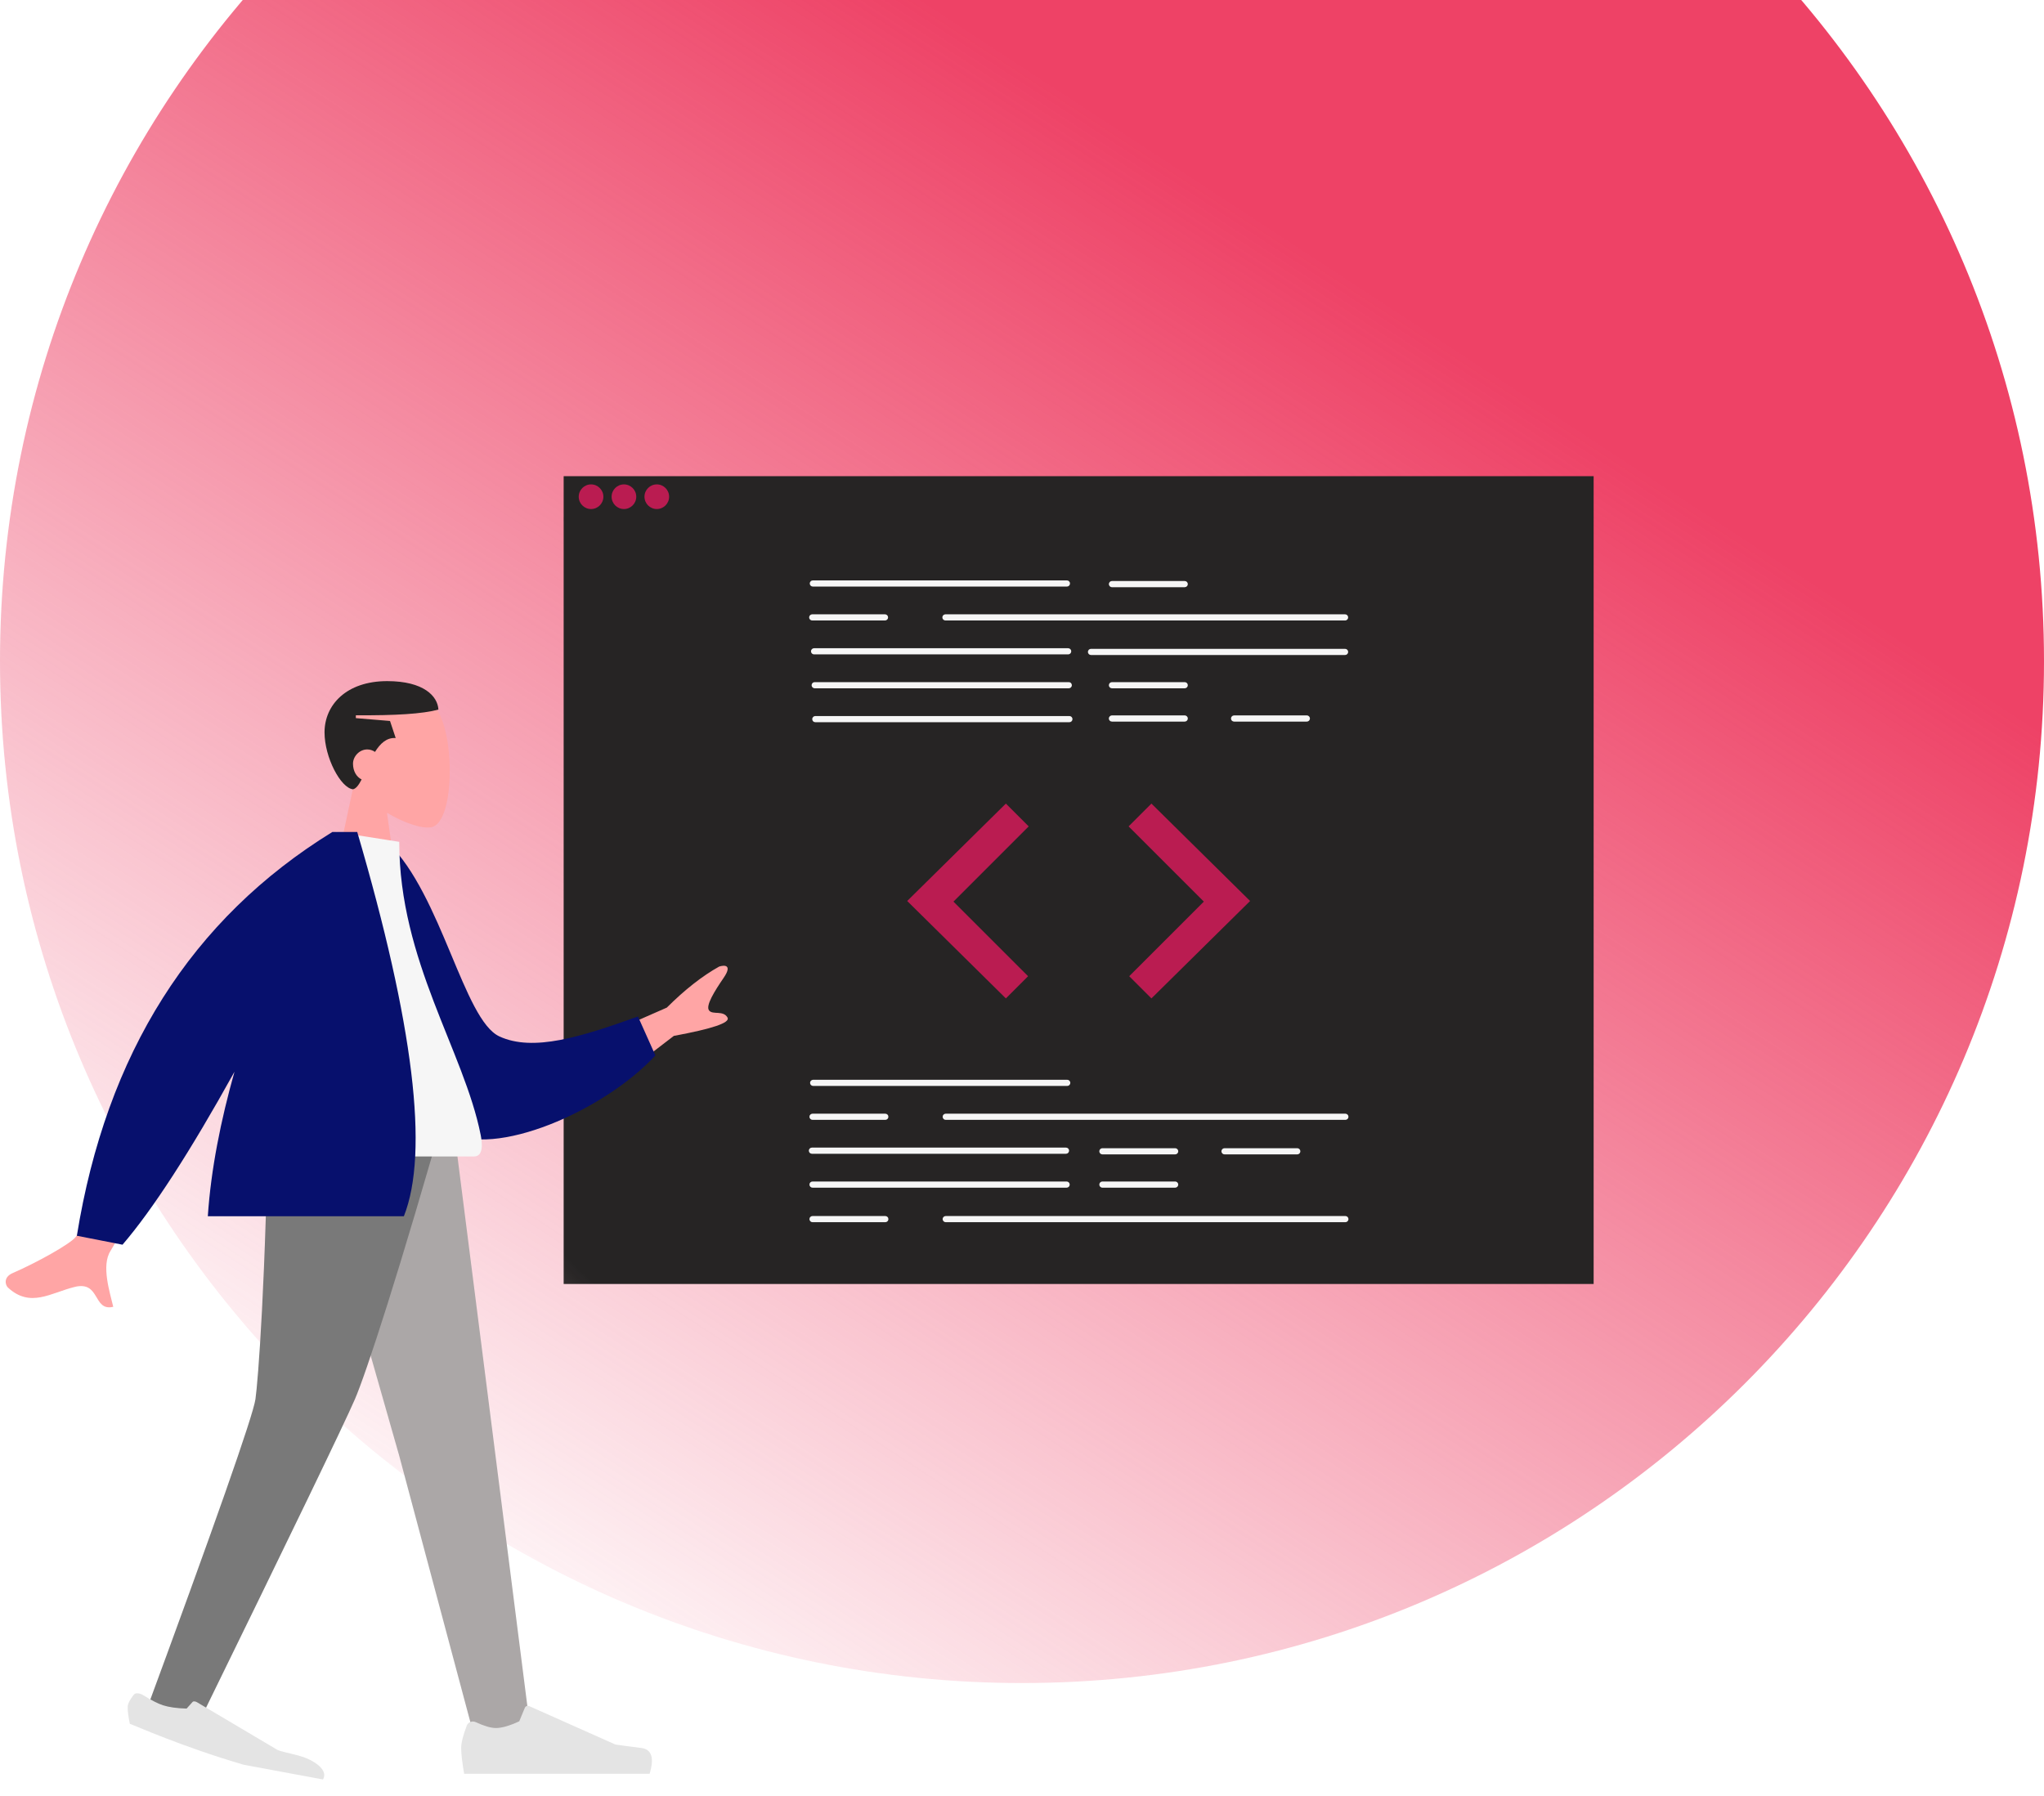
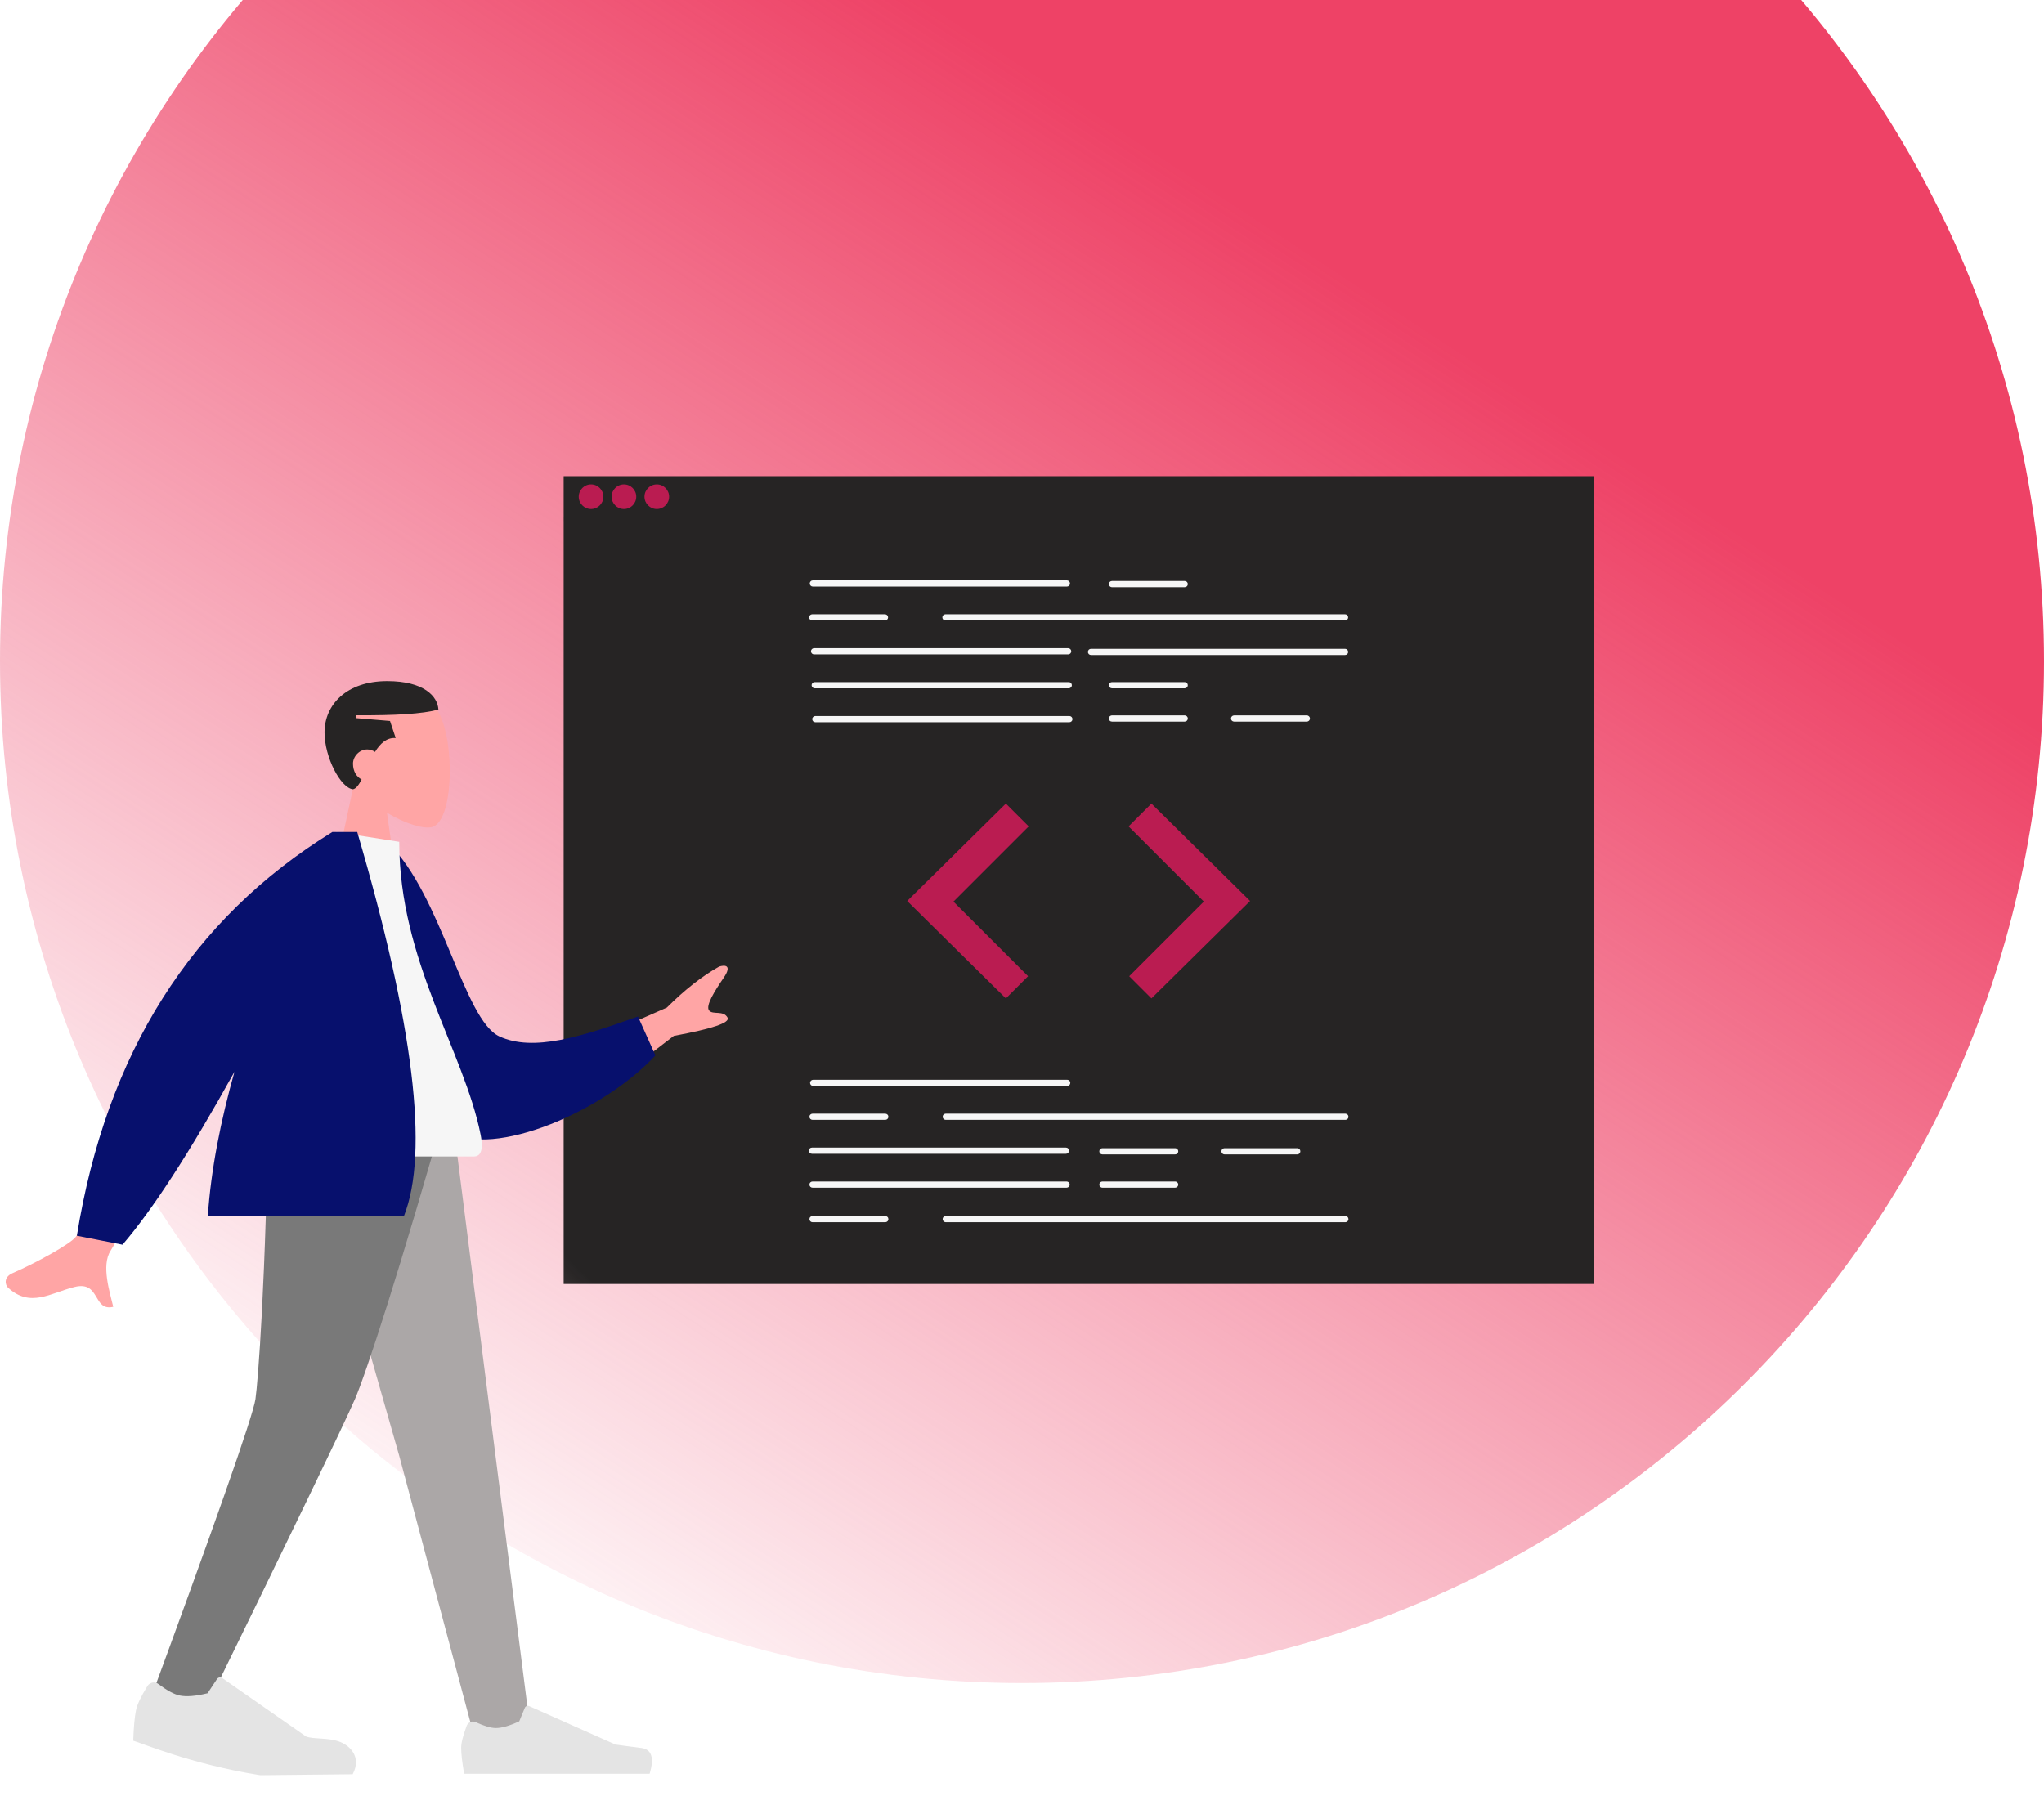
<svg xmlns="http://www.w3.org/2000/svg" width="272" height="239" viewBox="0 0 272 239" fill="none">
  <circle cx="136" cy="88" r="136" fill="url(#paint0_linear)" />
  <mask id="mask0" mask-type="alpha" maskUnits="userSpaceOnUse" x="0" y="-48" width="272" height="272">
    <circle cx="136" cy="88" r="136" fill="url(#paint1_radial)" />
  </mask>
  <g mask="url(#mask0)">
    <path d="M212.069 63.376H75.008V170.888H212.069V63.376Z" fill="#262424" />
    <path d="M141.979 78.069H108.167C108.113 78.069 108.059 78.058 108.009 78.038C107.959 78.017 107.914 77.987 107.876 77.949C107.838 77.911 107.807 77.865 107.787 77.816C107.766 77.766 107.755 77.712 107.755 77.658C107.755 77.604 107.766 77.551 107.787 77.501C107.807 77.451 107.838 77.406 107.876 77.368C107.914 77.33 107.959 77.299 108.009 77.279C108.059 77.258 108.113 77.248 108.167 77.248H141.979C142.088 77.248 142.192 77.292 142.269 77.368C142.346 77.445 142.389 77.55 142.389 77.658C142.389 77.767 142.346 77.871 142.269 77.948C142.192 78.025 142.088 78.068 141.979 78.069Z" fill="#F6F6F6" />
    <path d="M178.993 82.581H125.811C125.703 82.581 125.598 82.538 125.521 82.461C125.444 82.384 125.401 82.28 125.401 82.171C125.401 82.062 125.444 81.958 125.521 81.881C125.598 81.804 125.703 81.761 125.811 81.761H178.993C179.046 81.761 179.1 81.772 179.15 81.792C179.199 81.813 179.245 81.843 179.283 81.881C179.321 81.919 179.351 81.964 179.372 82.014C179.392 82.064 179.403 82.117 179.403 82.171C179.403 82.225 179.392 82.278 179.372 82.328C179.351 82.378 179.321 82.423 179.283 82.461C179.245 82.499 179.199 82.53 179.15 82.55C179.1 82.571 179.046 82.581 178.993 82.581Z" fill="#F6F6F6" />
    <path d="M142.143 87.094H108.331C108.222 87.094 108.117 87.051 108.04 86.974C107.964 86.897 107.92 86.793 107.92 86.684C107.92 86.575 107.964 86.471 108.04 86.394C108.117 86.317 108.222 86.274 108.331 86.274H142.143C142.252 86.274 142.356 86.317 142.433 86.394C142.51 86.471 142.554 86.575 142.554 86.684C142.554 86.793 142.51 86.897 142.433 86.974C142.356 87.051 142.252 87.094 142.143 87.094Z" fill="#F6F6F6" />
    <path d="M178.993 87.176H145.18C145.071 87.176 144.967 87.133 144.89 87.056C144.813 86.979 144.77 86.875 144.77 86.766C144.77 86.657 144.813 86.553 144.89 86.476C144.967 86.399 145.071 86.356 145.18 86.356H178.993C179.101 86.356 179.206 86.399 179.283 86.476C179.36 86.553 179.403 86.657 179.403 86.766C179.403 86.875 179.36 86.979 179.283 87.056C179.206 87.133 179.101 87.176 178.993 87.176Z" fill="#F6F6F6" />
    <path d="M142.225 91.607H108.413C108.304 91.607 108.199 91.564 108.123 91.487C108.046 91.41 108.002 91.306 108.002 91.197C108.002 91.088 108.046 90.984 108.123 90.907C108.199 90.83 108.304 90.787 108.413 90.787H142.225C142.334 90.787 142.439 90.83 142.515 90.907C142.592 90.984 142.636 91.088 142.636 91.197C142.636 91.306 142.592 91.41 142.515 91.487C142.439 91.564 142.334 91.607 142.225 91.607Z" fill="#F6F6F6" />
    <path d="M142.307 96.12H108.495C108.386 96.12 108.281 96.077 108.205 96C108.128 95.923 108.084 95.819 108.084 95.71C108.084 95.601 108.128 95.497 108.205 95.42C108.281 95.343 108.386 95.299 108.495 95.299H142.307C142.416 95.299 142.521 95.343 142.598 95.42C142.674 95.497 142.718 95.601 142.718 95.71C142.718 95.819 142.674 95.923 142.598 96C142.521 96.077 142.416 96.12 142.307 96.12Z" fill="#F6F6F6" />
    <path d="M157.654 78.151H147.97C147.861 78.151 147.757 78.107 147.68 78.03C147.603 77.954 147.56 77.849 147.56 77.74C147.56 77.632 147.603 77.527 147.68 77.45C147.757 77.373 147.861 77.33 147.97 77.33H157.654C157.763 77.33 157.868 77.373 157.945 77.45C158.022 77.527 158.065 77.632 158.065 77.74C158.065 77.849 158.022 77.954 157.945 78.03C157.868 78.107 157.763 78.151 157.654 78.151Z" fill="#F6F6F6" />
    <path d="M157.654 91.607H147.97C147.861 91.607 147.757 91.564 147.68 91.487C147.603 91.41 147.56 91.306 147.56 91.197C147.56 91.088 147.603 90.984 147.68 90.907C147.757 90.83 147.861 90.787 147.97 90.787H157.654C157.763 90.787 157.868 90.83 157.945 90.907C158.022 90.984 158.065 91.088 158.065 91.197C158.065 91.306 158.022 91.41 157.945 91.487C157.868 91.564 157.763 91.607 157.654 91.607Z" fill="#F6F6F6" />
    <path d="M157.654 96.038H147.97C147.916 96.038 147.863 96.028 147.813 96.007C147.763 95.987 147.718 95.956 147.679 95.918C147.641 95.88 147.611 95.835 147.59 95.785C147.569 95.735 147.559 95.682 147.559 95.628C147.559 95.574 147.569 95.52 147.59 95.471C147.611 95.421 147.641 95.375 147.679 95.337C147.718 95.299 147.763 95.269 147.813 95.249C147.863 95.228 147.916 95.217 147.97 95.218H157.654C157.708 95.217 157.762 95.228 157.812 95.249C157.861 95.269 157.907 95.299 157.945 95.337C157.983 95.375 158.013 95.421 158.034 95.471C158.055 95.52 158.065 95.574 158.065 95.628C158.065 95.682 158.055 95.735 158.034 95.785C158.013 95.835 157.983 95.88 157.945 95.918C157.907 95.956 157.861 95.987 157.812 96.007C157.762 96.028 157.708 96.038 157.654 96.038Z" fill="#F6F6F6" />
    <path d="M173.904 96.038H164.22C164.111 96.038 164.007 95.994 163.93 95.918C163.854 95.841 163.811 95.736 163.811 95.628C163.811 95.519 163.854 95.415 163.93 95.338C164.007 95.261 164.111 95.218 164.22 95.218H173.904C173.958 95.217 174.012 95.228 174.062 95.249C174.111 95.269 174.157 95.299 174.195 95.337C174.233 95.375 174.263 95.421 174.284 95.471C174.305 95.52 174.315 95.574 174.315 95.628C174.315 95.682 174.305 95.735 174.284 95.785C174.263 95.835 174.233 95.88 174.195 95.918C174.157 95.956 174.111 95.987 174.062 96.007C174.012 96.028 173.958 96.038 173.904 96.038Z" fill="#F6F6F6" />
    <path d="M117.769 82.581H108.084C107.976 82.581 107.871 82.538 107.794 82.461C107.717 82.384 107.674 82.28 107.674 82.171C107.674 82.062 107.717 81.958 107.794 81.881C107.871 81.804 107.976 81.761 108.084 81.761H117.769C117.877 81.761 117.982 81.804 118.059 81.881C118.136 81.958 118.179 82.062 118.179 82.171C118.179 82.28 118.136 82.384 118.059 82.461C117.982 82.538 117.877 82.581 117.769 82.581Z" fill="#F6F6F6" />
    <path d="M142.02 144.531H108.207C108.099 144.531 107.994 144.488 107.917 144.411C107.84 144.334 107.797 144.23 107.797 144.121C107.797 144.012 107.84 143.908 107.917 143.831C107.994 143.754 108.099 143.71 108.207 143.71H142.02C142.129 143.71 142.233 143.754 142.31 143.831C142.387 143.908 142.43 144.012 142.43 144.121C142.43 144.23 142.387 144.334 142.31 144.411C142.233 144.488 142.129 144.531 142.02 144.531Z" fill="#F6F6F6" />
    <path d="M141.856 153.557H108.043C107.935 153.557 107.83 153.513 107.753 153.437C107.676 153.36 107.633 153.255 107.633 153.146C107.633 153.038 107.676 152.933 107.753 152.856C107.83 152.779 107.935 152.736 108.043 152.736H141.856C141.965 152.736 142.069 152.779 142.146 152.856C142.223 152.933 142.266 153.038 142.266 153.146C142.266 153.255 142.223 153.36 142.146 153.437C142.069 153.513 141.965 153.557 141.856 153.557Z" fill="#F6F6F6" />
    <path d="M141.938 158.07H108.125C108.071 158.07 108.018 158.059 107.968 158.039C107.918 158.018 107.873 157.988 107.835 157.95C107.797 157.912 107.766 157.866 107.746 157.817C107.725 157.767 107.714 157.713 107.714 157.659C107.714 157.605 107.725 157.552 107.746 157.502C107.766 157.452 107.797 157.407 107.835 157.369C107.873 157.331 107.918 157.301 107.968 157.28C108.018 157.26 108.071 157.249 108.125 157.249H141.938C141.992 157.249 142.046 157.26 142.095 157.28C142.145 157.301 142.191 157.331 142.229 157.369C142.267 157.407 142.297 157.452 142.318 157.502C142.339 157.552 142.349 157.605 142.349 157.659C142.349 157.713 142.339 157.767 142.318 157.817C142.297 157.866 142.267 157.912 142.229 157.95C142.191 157.988 142.145 158.018 142.095 158.039C142.046 158.059 141.992 158.07 141.938 158.07Z" fill="#F6F6F6" />
    <path d="M156.382 153.639H146.698C146.589 153.639 146.485 153.596 146.408 153.519C146.331 153.442 146.288 153.337 146.288 153.229C146.288 153.12 146.331 153.015 146.408 152.938C146.485 152.861 146.589 152.818 146.698 152.818H156.382C156.491 152.818 156.595 152.861 156.672 152.938C156.749 153.015 156.793 153.12 156.793 153.229C156.793 153.337 156.749 153.442 156.672 153.519C156.595 153.596 156.491 153.639 156.382 153.639Z" fill="#F6F6F6" />
    <path d="M156.382 158.07H146.698C146.589 158.07 146.485 158.026 146.408 157.949C146.331 157.873 146.288 157.768 146.288 157.659C146.288 157.551 146.331 157.446 146.408 157.369C146.485 157.292 146.589 157.249 146.698 157.249H156.382C156.491 157.249 156.595 157.292 156.672 157.369C156.749 157.446 156.793 157.551 156.793 157.659C156.793 157.768 156.749 157.873 156.672 157.949C156.595 158.026 156.491 158.07 156.382 158.07Z" fill="#F6F6F6" />
    <path d="M172.632 153.639H162.948C162.839 153.639 162.735 153.596 162.658 153.519C162.581 153.442 162.537 153.337 162.537 153.229C162.537 153.12 162.581 153.015 162.658 152.938C162.735 152.861 162.839 152.818 162.948 152.818H172.632C172.741 152.818 172.845 152.861 172.922 152.938C172.999 153.015 173.042 153.12 173.042 153.229C173.042 153.337 172.999 153.442 172.922 153.519C172.845 153.596 172.741 153.639 172.632 153.639Z" fill="#F6F6F6" />
    <path d="M179.034 149.044H125.852C125.744 149.044 125.639 149.001 125.562 148.924C125.485 148.847 125.442 148.742 125.442 148.634C125.442 148.525 125.485 148.42 125.562 148.344C125.639 148.267 125.744 148.223 125.852 148.223H179.034C179.142 148.223 179.247 148.267 179.324 148.344C179.401 148.42 179.444 148.525 179.444 148.634C179.444 148.742 179.401 148.847 179.324 148.924C179.247 149.001 179.142 149.044 179.034 149.044Z" fill="#F6F6F6" />
    <path d="M117.81 149.044H108.125C108.017 149.044 107.912 149.001 107.835 148.924C107.758 148.847 107.715 148.742 107.715 148.634C107.715 148.525 107.758 148.42 107.835 148.344C107.912 148.267 108.017 148.223 108.125 148.223H117.81C117.918 148.223 118.023 148.267 118.1 148.344C118.177 148.42 118.22 148.525 118.22 148.634C118.22 148.742 118.177 148.847 118.1 148.924C118.023 149.001 117.918 149.044 117.81 149.044Z" fill="#F6F6F6" />
    <path d="M179.034 162.665H125.852C125.799 162.665 125.745 162.654 125.695 162.634C125.645 162.613 125.6 162.583 125.562 162.545C125.524 162.507 125.493 162.461 125.473 162.411C125.452 162.362 125.441 162.308 125.441 162.254C125.441 162.2 125.452 162.147 125.473 162.097C125.493 162.047 125.524 162.002 125.562 161.964C125.6 161.926 125.645 161.896 125.695 161.875C125.745 161.854 125.799 161.844 125.852 161.844H179.034C179.142 161.844 179.247 161.887 179.324 161.964C179.401 162.041 179.444 162.145 179.444 162.254C179.444 162.363 179.401 162.467 179.324 162.544C179.247 162.621 179.142 162.665 179.034 162.665Z" fill="#F6F6F6" />
    <path d="M117.81 162.665H108.125C108.071 162.665 108.018 162.654 107.968 162.634C107.918 162.613 107.873 162.583 107.835 162.545C107.797 162.507 107.766 162.461 107.746 162.411C107.725 162.362 107.714 162.308 107.714 162.254C107.714 162.2 107.725 162.147 107.746 162.097C107.766 162.047 107.797 162.002 107.835 161.964C107.873 161.926 107.918 161.896 107.968 161.875C108.018 161.854 108.071 161.844 108.125 161.844H117.81C117.864 161.844 117.917 161.854 117.967 161.875C118.017 161.896 118.062 161.926 118.1 161.964C118.139 162.002 118.169 162.047 118.19 162.097C118.21 162.147 118.221 162.2 118.221 162.254C118.221 162.308 118.21 162.362 118.19 162.411C118.169 162.461 118.139 162.507 118.1 162.545C118.062 162.583 118.017 162.613 117.967 162.634C117.917 162.654 117.864 162.665 117.81 162.665Z" fill="#F6F6F6" />
    <path d="M133.854 106.951L120.723 119.915L133.854 132.88L136.809 129.926L126.878 119.997L136.891 109.987L133.854 106.951Z" fill="#BA1C51" />
    <path d="M153.223 106.951L166.354 119.915L153.223 132.88L150.268 129.926L160.199 119.997L150.186 109.987L153.223 106.951Z" fill="#BA1C51" />
    <path d="M78.653 67.749C79.559 67.749 80.294 67.015 80.294 66.109C80.294 65.204 79.559 64.469 78.653 64.469C77.748 64.469 77.013 65.204 77.013 66.109C77.013 67.015 77.748 67.749 78.653 67.749Z" fill="#BA1C51" />
    <path d="M83.028 67.749C83.934 67.749 84.668 67.015 84.668 66.109C84.668 65.204 83.934 64.469 83.028 64.469C82.122 64.469 81.388 65.204 81.388 66.109C81.388 67.015 82.122 67.749 83.028 67.749Z" fill="#BA1C51" />
    <path d="M87.402 67.749C88.308 67.749 89.042 67.015 89.042 66.109C89.042 65.204 88.308 64.469 87.402 64.469C86.496 64.469 85.762 65.204 85.762 66.109C85.762 67.015 86.496 67.749 87.402 67.749Z" fill="#BA1C51" />
    <path opacity="0.1" d="M212.069 68.843H75.008V69.389H212.069V68.843Z" fill="#262424" />
  </g>
  <path fill-rule="evenodd" clip-rule="evenodd" d="M39.398 145.582L53.133 193.78L63.075 231.008L70.462 229.304L59.814 145.582H39.398Z" fill="#ABA7A7" />
-   <path fill-rule="evenodd" clip-rule="evenodd" d="M35.725 145.582C35.408 170.424 34.324 183.973 33.991 186.23C33.657 188.487 28.614 202.845 18.861 229.304H26.432C38.849 203.921 45.78 189.563 47.226 186.23C48.672 182.897 53.134 169.348 59.855 145.582H35.725Z" fill="#797979" />
-   <path fill-rule="evenodd" clip-rule="evenodd" d="M17.826 225.525C17.294 226.189 17.017 226.724 16.996 227.132C16.97 227.627 17.064 228.393 17.277 229.428C17.92 229.635 24.271 232.499 32.447 234.877L42.974 236.833C43.684 235.707 42.114 234.544 40.739 233.994C39.364 233.443 37.837 233.283 36.928 232.903L26.217 226.555C26 226.422 25.738 226.401 25.633 226.508C25.631 226.51 25.629 226.512 25.628 226.514L24.832 227.4C23.535 227.363 22.487 227.217 21.688 226.959C21.039 226.751 20.151 226.297 19.025 225.599C18.593 225.332 18.067 225.286 17.852 225.497C17.842 225.506 17.834 225.516 17.826 225.525Z" fill="#E4E4E4" />
-   <path fill-rule="evenodd" clip-rule="evenodd" d="M62.105 229.687C61.615 230.994 61.37 231.972 61.37 232.621C61.37 233.41 61.502 234.561 61.765 236.075C62.68 236.075 70.908 236.075 86.447 236.075C87.088 233.955 86.718 232.81 85.336 232.641C83.954 232.472 82.806 232.319 81.892 232.183L70.42 227.069C70.2 226.97 69.941 227.069 69.843 227.29C69.841 227.294 69.839 227.298 69.838 227.302L69.1 229.09C67.821 229.687 66.781 229.986 65.981 229.986C65.332 229.986 64.434 229.723 63.289 229.198L63.289 229.198C62.85 228.997 62.33 229.19 62.129 229.629C62.12 229.648 62.112 229.667 62.105 229.687Z" fill="#E4E4E4" />
+   <path fill-rule="evenodd" clip-rule="evenodd" d="M35.725 145.582C35.407 170.424 34.324 183.973 33.991 186.23C33.657 188.487 28.614 202.845 18.86 229.304H26.432C38.849 203.921 45.78 189.563 47.226 186.23C48.672 182.897 53.134 169.348 59.855 145.582H35.725Z" fill="#797979" />
+   <path fill-rule="evenodd" clip-rule="evenodd" d="M19.615 224.404C18.757 225.793 18.251 226.861 18.099 227.608C17.913 228.516 17.79 229.872 17.729 231.677C18.453 231.828 25.349 234.807 34.634 236.266L46.932 236.139C48.152 233.849 46.588 232.287 45.074 231.768C43.559 231.249 41.737 231.491 40.741 231.12L29.582 223.341C29.357 223.176 29.043 223.229 28.88 223.46C28.878 223.464 28.875 223.468 28.872 223.472L27.622 225.358C26.043 225.745 24.804 225.845 23.904 225.657C23.173 225.504 22.226 224.992 21.062 224.119C20.615 223.784 19.985 223.884 19.655 224.343C19.641 224.363 19.628 224.383 19.615 224.404Z" fill="#E4E4E4" />
+   <path fill-rule="evenodd" clip-rule="evenodd" d="M62.105 229.687C61.615 230.994 61.37 231.972 61.37 232.621C61.37 233.41 61.502 234.561 61.765 236.075C62.68 236.075 70.908 236.075 86.447 236.075C87.088 233.955 86.718 232.81 85.336 232.641C83.954 232.472 82.806 232.319 81.892 232.183L70.42 227.069C70.2 226.97 69.941 227.069 69.842 227.29C69.841 227.294 69.839 227.298 69.837 227.302L69.1 229.09C67.821 229.687 66.781 229.986 65.981 229.986C65.332 229.986 64.434 229.723 63.289 229.198L63.289 229.198C62.85 228.997 62.33 229.19 62.129 229.629C62.12 229.648 62.112 229.667 62.105 229.687Z" fill="#E4E4E4" />
  <path fill-rule="evenodd" clip-rule="evenodd" d="M47.074 104.475C45.329 102.426 44.147 99.915 44.345 97.102C44.913 88.994 56.199 90.778 58.394 94.87C60.589 98.962 60.329 109.341 57.491 110.072C56.36 110.364 53.95 109.649 51.496 108.171L53.036 119.064H43.944L47.074 104.475Z" fill="#FFA5A5" />
  <path fill-rule="evenodd" clip-rule="evenodd" d="M49.903 100.072C49.606 99.868 49.251 99.744 48.869 99.744C47.823 99.744 46.975 100.677 46.975 101.638C46.975 102.638 47.447 103.411 48.122 103.739C47.761 104.443 47.399 104.955 46.975 105.047C45.338 104.882 43.187 100.812 43.187 97.471C43.187 93.813 46.097 90.652 51.521 90.652C56.396 90.652 58.245 92.662 58.34 94.44C56.251 95.014 52.6 95.235 47.354 95.198V95.577L51.9 95.955L52.657 98.228C51.452 98.138 50.591 98.965 49.903 100.072Z" fill="#262424" />
  <path fill-rule="evenodd" clip-rule="evenodd" d="M75.008 140.133L88.735 134.105C91.14 131.709 93.462 129.888 95.701 128.642C96.371 128.428 97.515 128.364 96.294 130.147C95.074 131.93 93.87 133.86 94.358 134.484C94.845 135.109 96.258 134.42 96.816 135.436C97.188 136.113 94.807 136.923 89.672 137.866L79.391 145.749L75.008 140.133ZM19.513 141.794L27.276 143.334C19.469 157.883 15.282 165.594 14.716 166.467C13.441 168.431 14.63 172.031 15.07 173.927C12.314 174.568 13.4 170.42 9.913 171.286C6.73 172.077 4.031 174.105 1.062 171.369C0.697 171.033 0.43 169.982 1.674 169.442C4.774 168.099 9.354 165.583 10.097 164.606C11.109 163.274 14.248 155.67 19.513 141.794Z" fill="#FFA5A5" />
  <path fill-rule="evenodd" clip-rule="evenodd" d="M48.375 112.75L51.651 112.188C58.785 119.109 61.697 135.737 66.452 137.938C70.948 140.019 77.321 138.006 84.896 135.287L87.216 140.47C80.333 147.916 65.67 154.207 59.726 150.616C50.224 144.874 48.03 124.365 48.375 112.75Z" fill="#07106D" />
  <path fill-rule="evenodd" clip-rule="evenodd" d="M34.095 153.916C47.229 153.916 56.891 153.916 63.08 153.916C64.404 153.916 64.154 152.004 63.963 151.039C61.753 139.901 53.128 127.895 53.128 112.041L44.767 110.73C37.852 121.852 35.46 135.545 34.095 153.916Z" fill="#F6F6F6" />
  <path fill-rule="evenodd" clip-rule="evenodd" d="M31.204 142.64C25.295 153.298 20.328 160.972 16.304 165.66L10.228 164.47C14.142 140.199 25.475 122.286 44.228 110.73H44.323L47.538 110.73C55.044 136.315 57.113 153.362 53.745 161.872H27.655C28.067 155.645 29.391 149.06 31.204 142.64H31.204Z" fill="#07106D" />
  <defs>
    <linearGradient id="paint0_linear" x1="185.816" y1="41.025" x2="66.106" y2="224" gradientUnits="userSpaceOnUse">
      <stop stop-color="#EE4266" />
      <stop offset="1" stop-color="#EE4266" stop-opacity="0" />
    </linearGradient>
    <radialGradient id="paint1_radial" cx="0" cy="0" r="1" gradientUnits="userSpaceOnUse" gradientTransform="translate(211.198 32.1226) rotate(134.506) scale(248.596 148.409)">
      <stop offset="0.766" stop-color="#EE4266" />
      <stop offset="1" stop-color="#EE4266" stop-opacity="0" />
    </radialGradient>
  </defs>
</svg>
